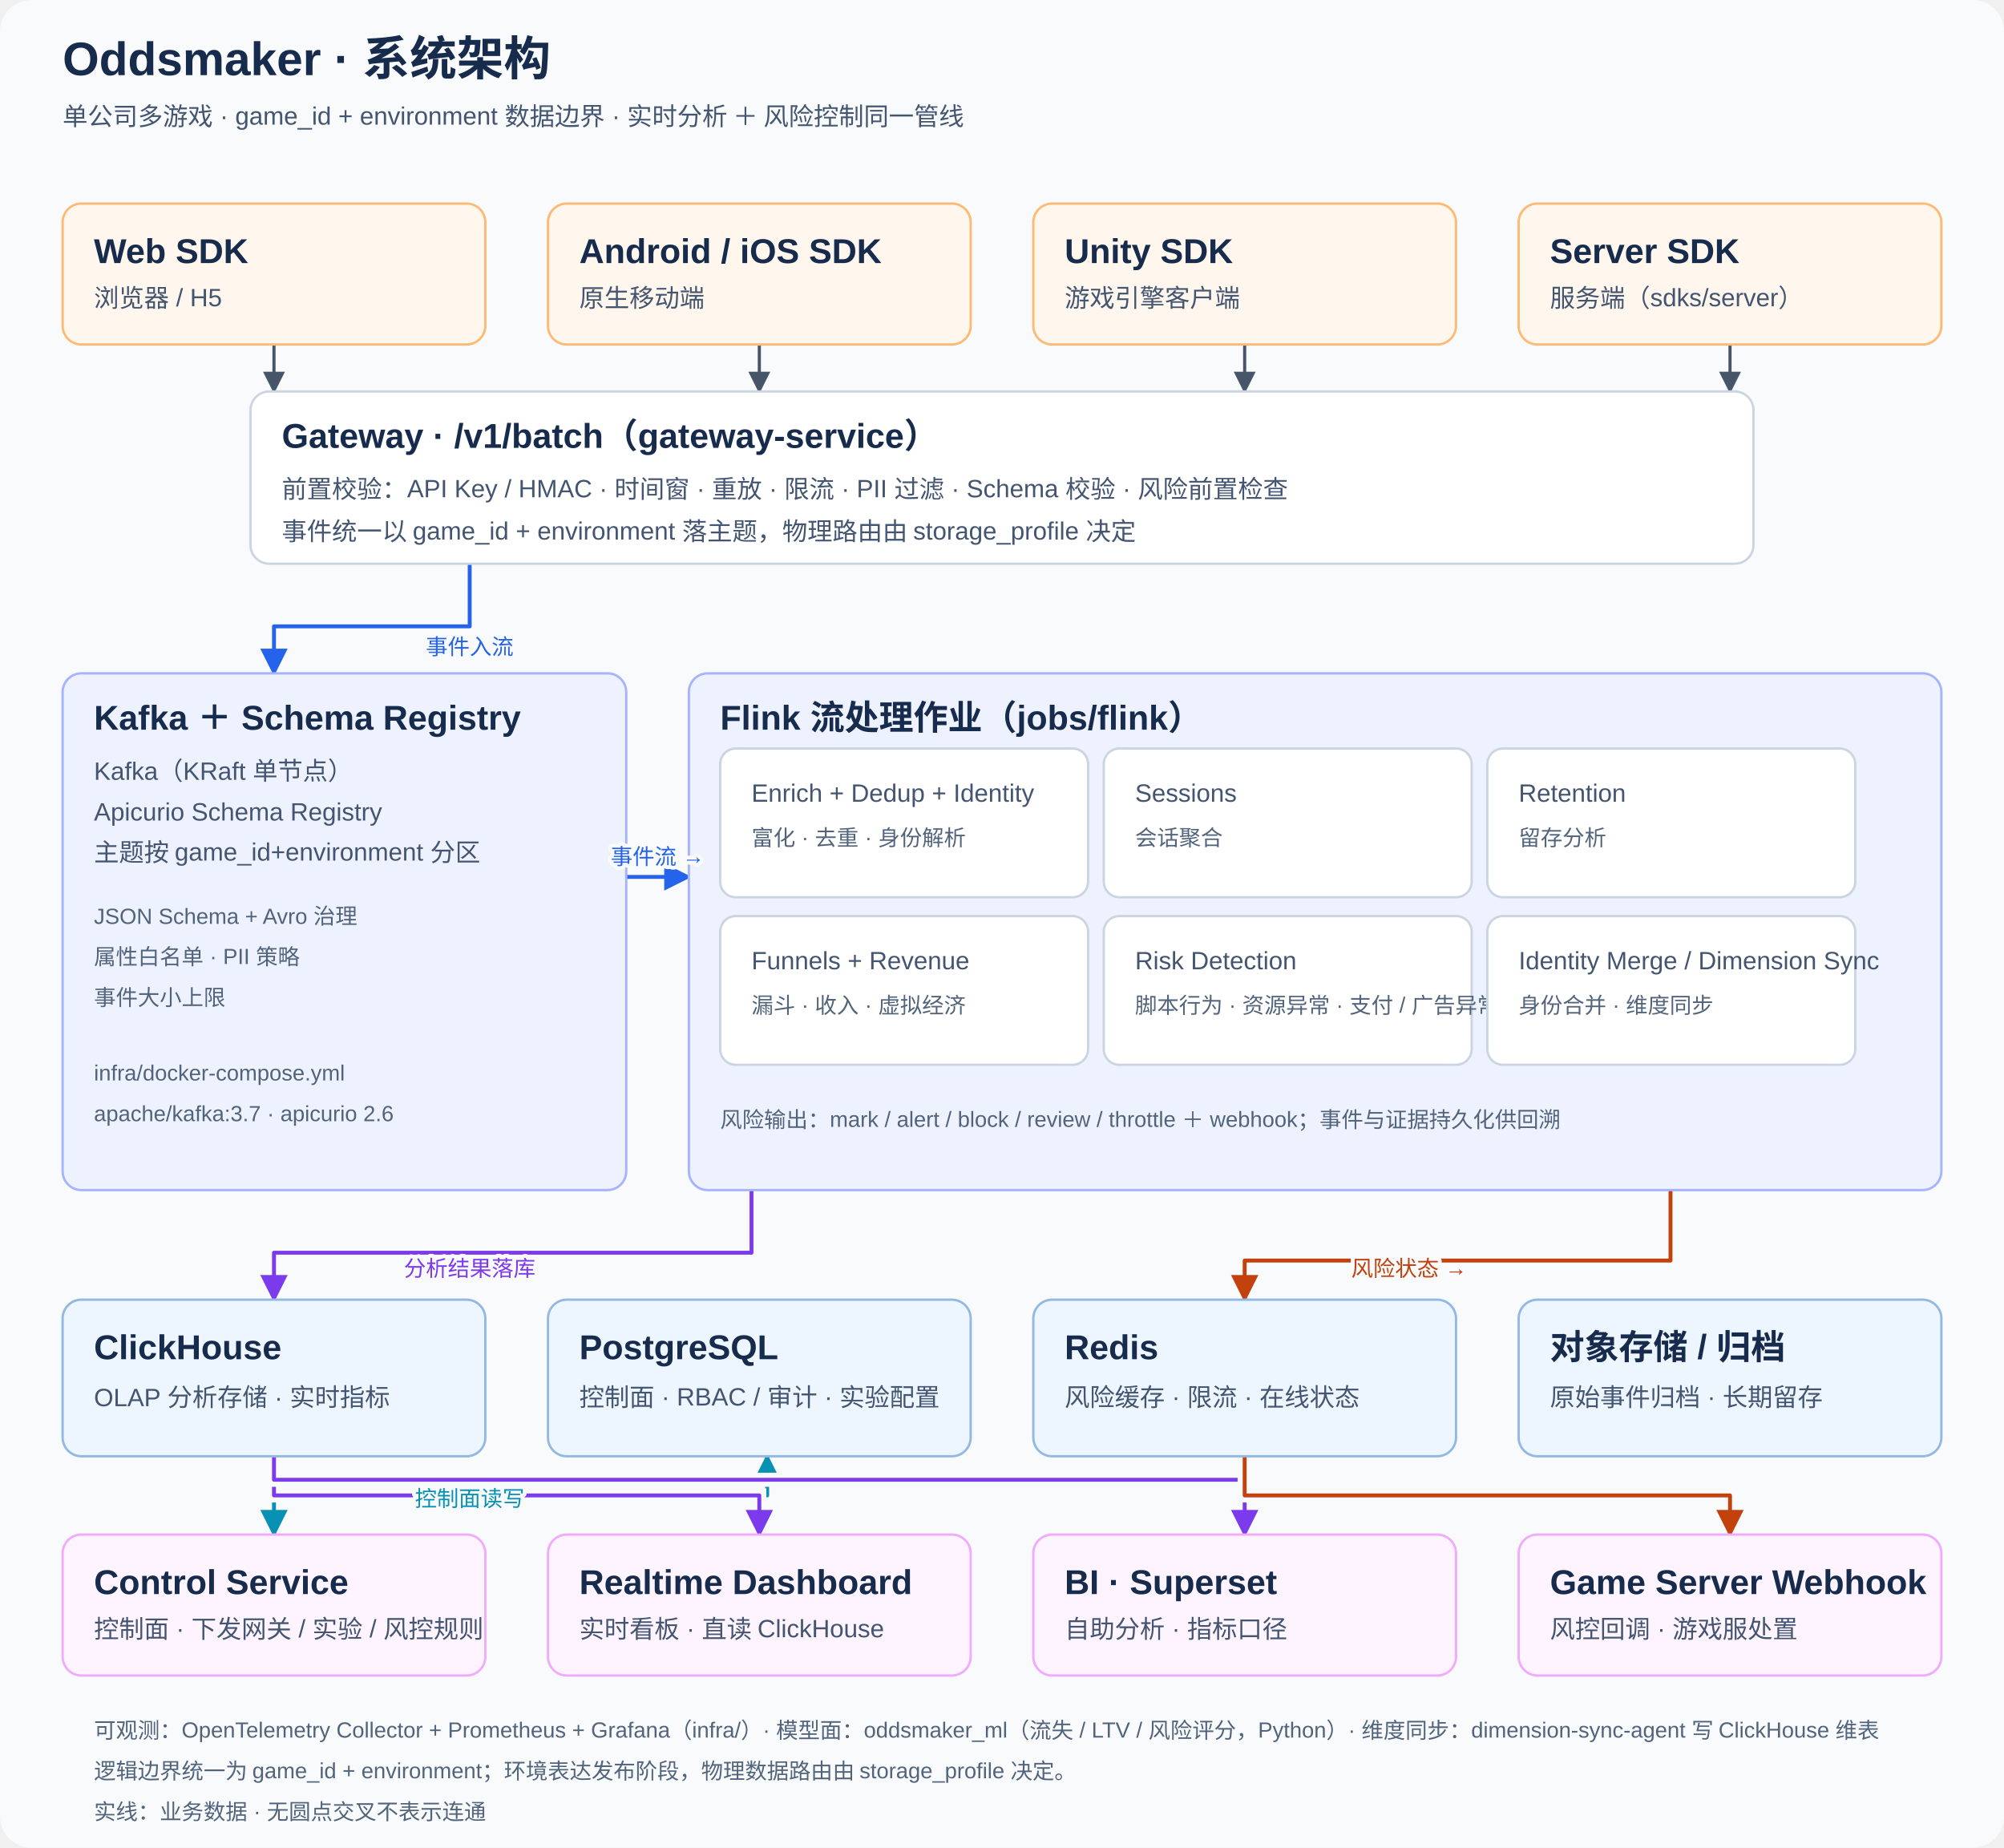
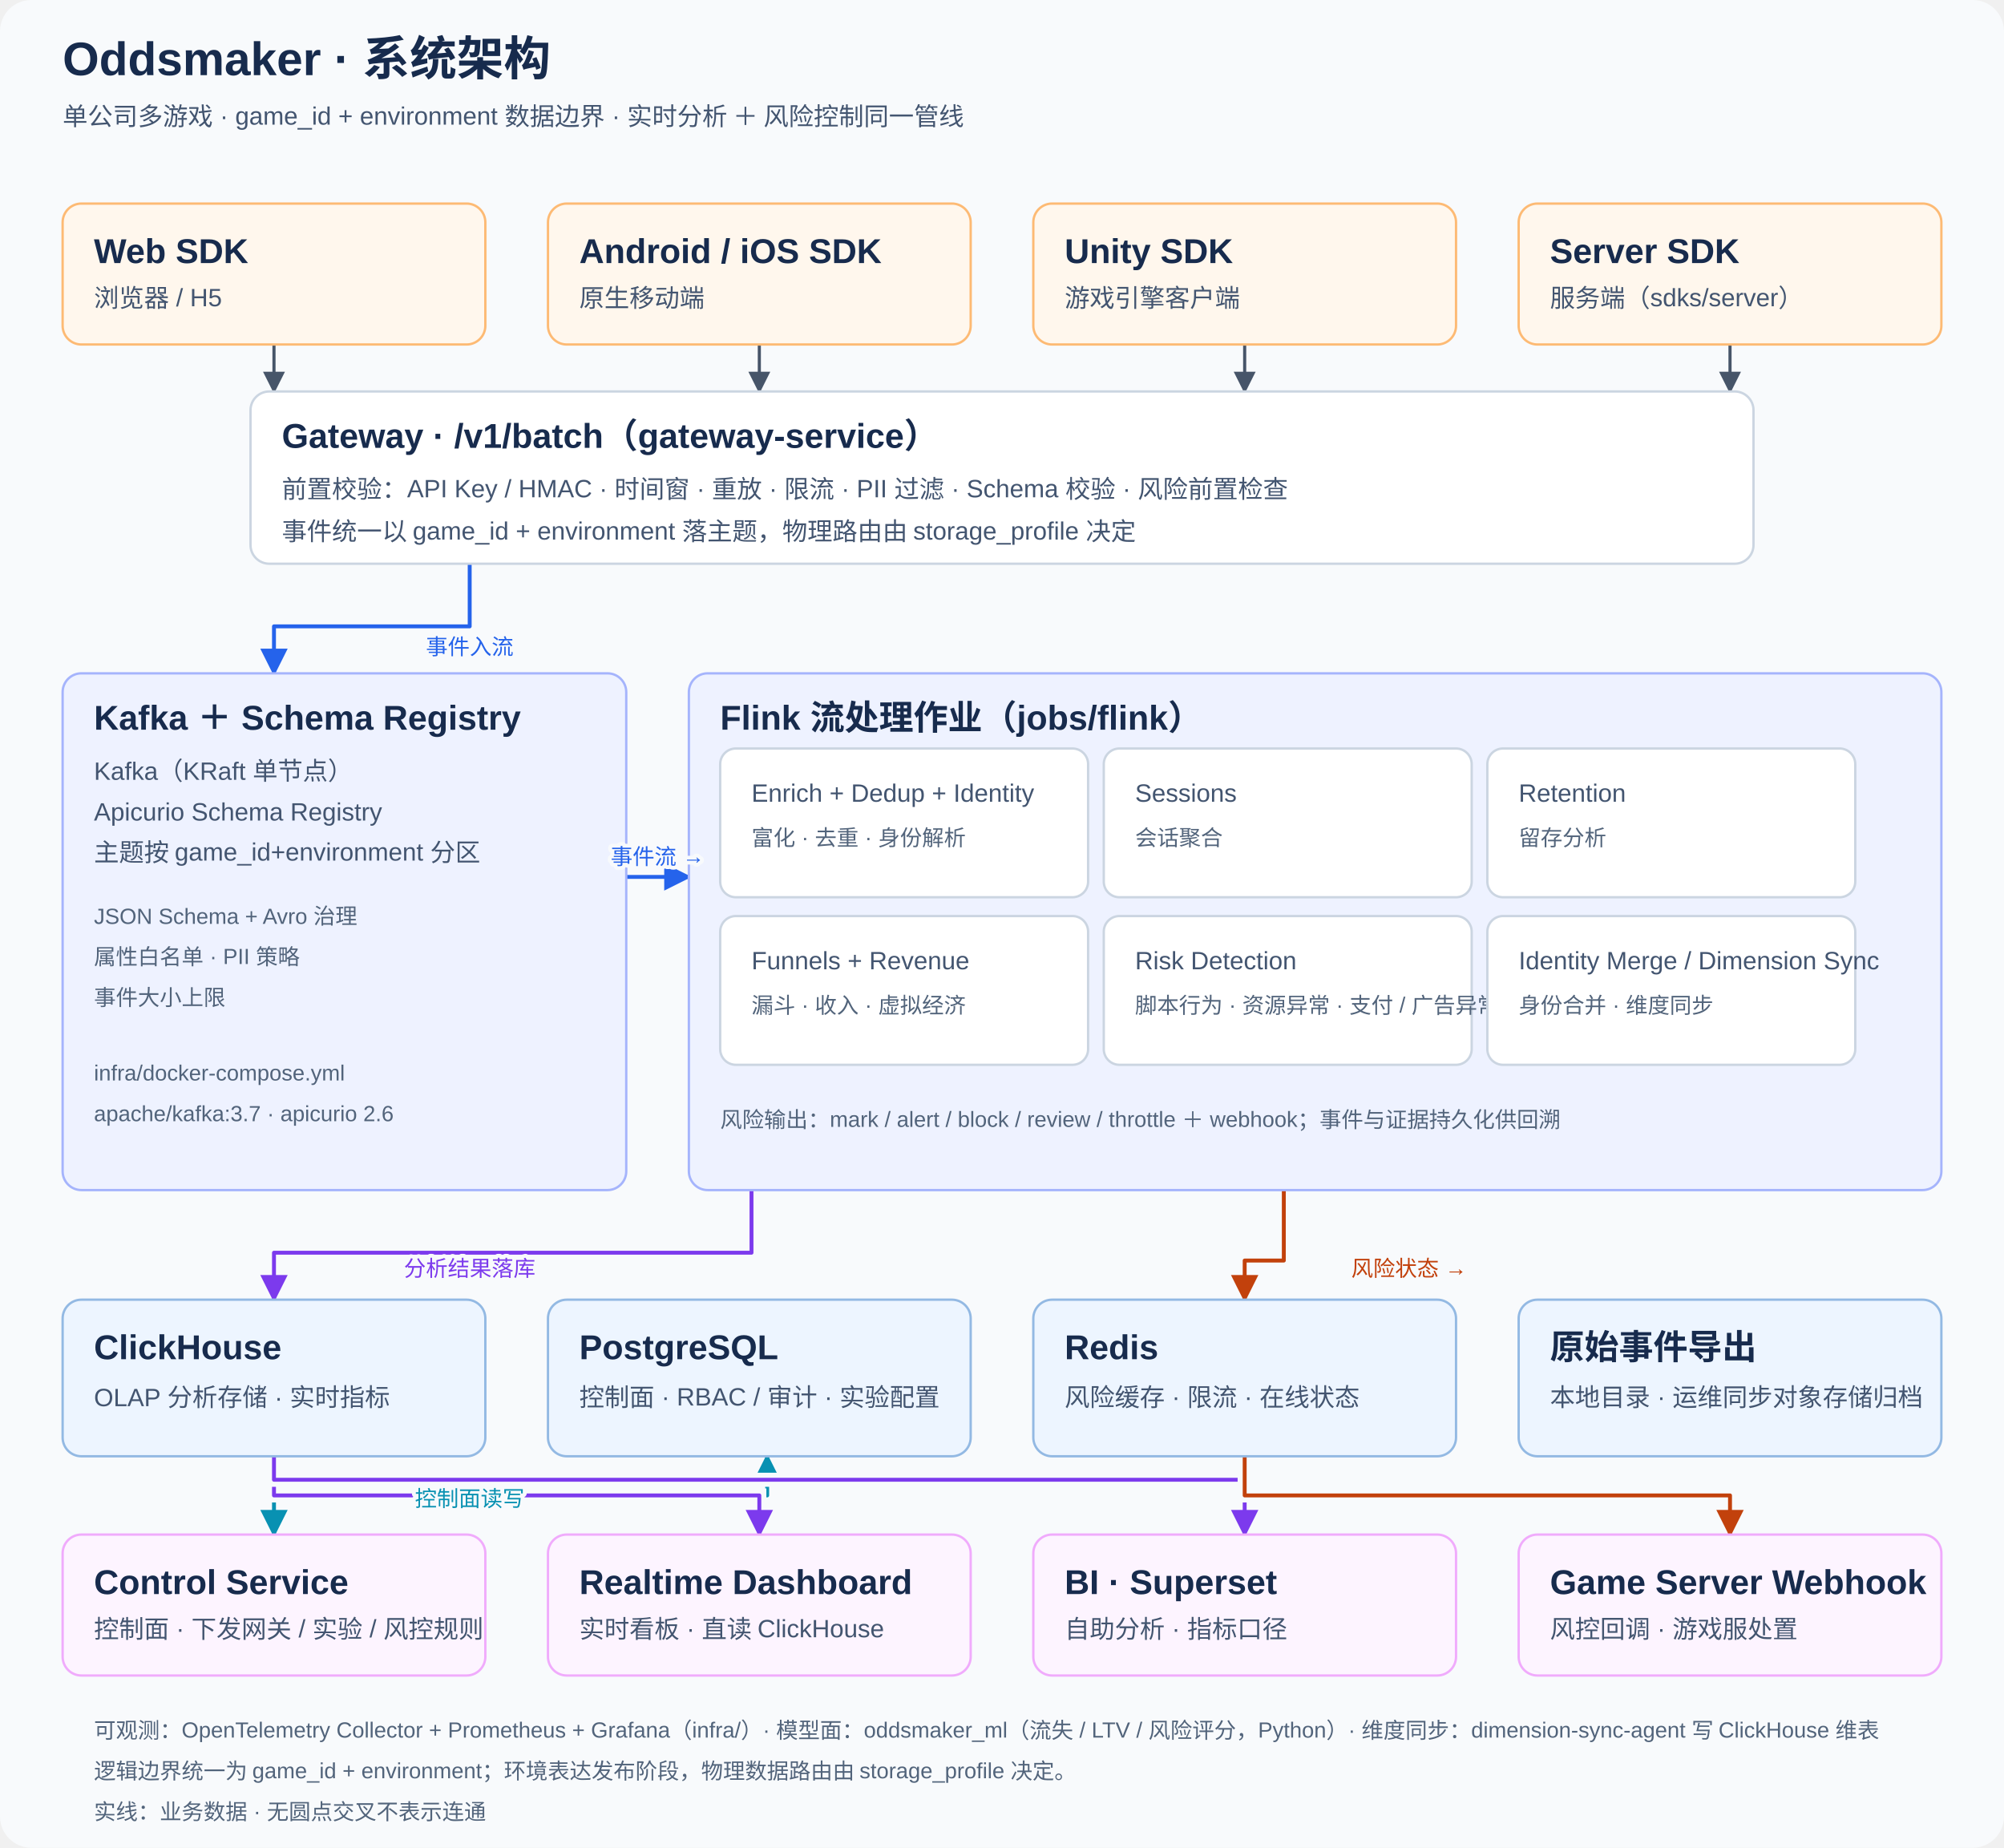
<svg xmlns="http://www.w3.org/2000/svg" width="1280" height="1180" viewBox="0 0 1280 1180" role="img" aria-labelledby="title desc" xml:lang="zh-CN">
  <defs>
    <marker id="arrow" viewBox="0 0 10 10" refX="9" refY="5" markerWidth="7" markerHeight="7" orient="auto-start-reverse">
      <path d="M0 0 L10 5 L0 10Z" fill="context-stroke" />
    </marker>
  </defs>
  <style>text{font-family:Arial,'Noto Sans CJK SC','Microsoft YaHei',sans-serif;fill:#172b4d}.title{font-size:30px;font-weight:700}.name{font-size:22px;font-weight:700}.body{font-size:16px;fill:#435570}.small{font-size:14px;fill:#52647b}.label{font-size:14px;fill:#435570;paint-order:stroke;stroke:#f8fafc;stroke-width:5px;stroke-linejoin:round}.edge{fill:none;stroke-linejoin:round}.dash{stroke-dasharray:7 5}</style>
  <rect width="1280" height="1180" rx="20" fill="#f8fafc" />
  <text x="40" y="48" class="title" text-anchor="start">Oddsmaker · 系统架构</text>
  <text x="40" y="80" class="body" text-anchor="start">单公司多游戏 · game_id + environment 数据边界 · 实时分析 ＋ 风险控制同一管线</text>
  <path d="M175 220 V250" fill="none" stroke="#f8fafc" stroke-width="9" />
-   <path id="sdk-web" data-from="sdk-web" data-to="gateway" d="M175 220 V250" class="edge" style="stroke:#475569;stroke-width:2" marker-end="url(#arrow)" />
+   <path id="sdk-web-edge" data-from="sdk-web" data-to="gateway" d="M175 220 V250" class="edge" style="stroke:#475569;stroke-width:2" marker-end="url(#arrow)" />
  <path d="M485 220 V250" fill="none" stroke="#f8fafc" stroke-width="9" />
-   <path id="sdk-mobile" data-from="sdk-mobile" data-to="gateway" d="M485 220 V250" class="edge" style="stroke:#475569;stroke-width:2" marker-end="url(#arrow)" />
+   <path id="sdk-mobile-edge" data-from="sdk-mobile" data-to="gateway" d="M485 220 V250" class="edge" style="stroke:#475569;stroke-width:2" marker-end="url(#arrow)" />
  <path d="M795 220 V250" fill="none" stroke="#f8fafc" stroke-width="9" />
-   <path id="sdk-unity" data-from="sdk-unity" data-to="gateway" d="M795 220 V250" class="edge" style="stroke:#475569;stroke-width:2" marker-end="url(#arrow)" />
+   <path id="sdk-unity-edge" data-from="sdk-unity" data-to="gateway" d="M795 220 V250" class="edge" style="stroke:#475569;stroke-width:2" marker-end="url(#arrow)" />
  <path d="M1105 220 V250" fill="none" stroke="#f8fafc" stroke-width="9" />
-   <path id="sdk-server" data-from="sdk-server" data-to="gateway" d="M1105 220 V250" class="edge" style="stroke:#475569;stroke-width:2" marker-end="url(#arrow)" />
+   <path id="sdk-server-edge" data-from="sdk-server" data-to="gateway" d="M1105 220 V250" class="edge" style="stroke:#475569;stroke-width:2" marker-end="url(#arrow)" />
  <path d="M300 360 V400 H175 V430" fill="none" stroke="#f8fafc" stroke-width="9" />
  <path id="gateway-kafka" data-from="gateway" data-to="kafka" d="M300 360 V400 H175 V430" class="edge" style="stroke:#2563eb;stroke-width:2.5" marker-end="url(#arrow)" />
  <path d="M400 560 H440" fill="none" stroke="#f8fafc" stroke-width="9" />
  <path id="kafka-flink" data-from="kafka" data-to="flink" d="M400 560 H440" class="edge" style="stroke:#2563eb;stroke-width:2.5" marker-end="url(#arrow)" />
  <path d="M480 760 V800 H175 V830" fill="none" stroke="#f8fafc" stroke-width="9" />
  <path id="flink-ch" data-from="flink" data-to="clickhouse" d="M480 760 V800 H175 V830" class="edge" style="stroke:#7c3aed;stroke-width:2.5" marker-end="url(#arrow)" />
  <path d="M1067 680 V805 H795 V830" fill="none" stroke="#f8fafc" stroke-width="9" />
-   <path id="risk-redis" data-from="risk-job" data-to="redis" d="M1067 680 V805 H795 V830" class="edge" style="stroke:#c2410c;stroke-width:2.5" marker-end="url(#arrow)" />
+   <path id="risk-redis" data-from="flink" data-to="redis" d="M820 680 V805 H795 V830" class="edge" style="stroke:#c2410c;stroke-width:2.5" marker-end="url(#arrow)" />
  <path d="M490 930 V955 H175 V980" fill="none" stroke="#f8fafc" stroke-width="9" />
  <path id="control-pg" data-from="postgres" data-to="control" d="M490 930 V955 H175 V980" class="edge" style="stroke:#0891b2;stroke-width:2.5" marker-end="url(#arrow)" marker-start="url(#arrow)" />
  <path d="M175 930 V955 H485 V980" fill="none" stroke="#f8fafc" stroke-width="9" />
  <path id="ch-dashboard" data-from="clickhouse" data-to="dashboard" d="M175 930 V955 H485 V980" class="edge" style="stroke:#7c3aed;stroke-width:2.5" marker-end="url(#arrow)" />
  <path d="M175 930 V945 H795 V980" fill="none" stroke="#f8fafc" stroke-width="9" />
  <path id="ch-bi" data-from="clickhouse" data-to="bi" d="M175 930 V945 H795 V980" class="edge" style="stroke:#7c3aed;stroke-width:2.5" marker-end="url(#arrow)" />
  <path d="M795 930 V955 H1105 V980" fill="none" stroke="#f8fafc" stroke-width="9" />
  <path id="redis-webhook" data-from="redis" data-to="webhook" d="M795 930 V955 H1105 V980" class="edge" style="stroke:#c2410c;stroke-width:2.5" marker-end="url(#arrow)" />
  <g id="sdk-web" data-node="sdk-web">
    <rect x="40" y="130" width="270" height="90" rx="12" fill="#fff7ed" stroke="#fdba74" stroke-width="1.5" />
    <text x="60" y="168" class="name" text-anchor="start">Web SDK</text>
    <text x="60" y="196" class="body" text-anchor="start">浏览器 / H5</text>
  </g>
  <g id="sdk-mobile" data-node="sdk-mobile">
    <rect x="350" y="130" width="270" height="90" rx="12" fill="#fff7ed" stroke="#fdba74" stroke-width="1.5" />
    <text x="370" y="168" class="name" text-anchor="start">Android / iOS SDK</text>
    <text x="370" y="196" class="body" text-anchor="start">原生移动端</text>
  </g>
  <g id="sdk-unity" data-node="sdk-unity">
    <rect x="660" y="130" width="270" height="90" rx="12" fill="#fff7ed" stroke="#fdba74" stroke-width="1.5" />
    <text x="680" y="168" class="name" text-anchor="start">Unity SDK</text>
    <text x="680" y="196" class="body" text-anchor="start">游戏引擎客户端</text>
  </g>
  <g id="sdk-server" data-node="sdk-server">
    <rect x="970" y="130" width="270" height="90" rx="12" fill="#fff7ed" stroke="#fdba74" stroke-width="1.5" />
    <text x="990" y="168" class="name" text-anchor="start">Server SDK</text>
    <text x="990" y="196" class="body" text-anchor="start">服务端（sdks/server）</text>
  </g>
  <g id="gateway" data-node="gateway">
    <rect x="160" y="250" width="960" height="110" rx="12" fill="#fff" stroke="#cbd5e1" stroke-width="1.5" />
    <text x="180" y="286" class="name" text-anchor="start">Gateway · /v1/batch（gateway-service）</text>
    <text x="180" y="318" class="body" text-anchor="start">前置校验：API Key / HMAC · 时间窗 · 重放 · 限流 · PII 过滤 · Schema 校验 · 风险前置检查</text>
    <text x="180" y="345" class="body" text-anchor="start">事件统一以 game_id + environment 落主题，物理路由由 storage_profile 决定</text>
  </g>
  <g id="kafka" data-node="kafka">
    <rect x="40" y="430" width="360" height="330" rx="12" fill="#eef2ff" stroke="#a5b4fc" stroke-width="1.5" />
    <text x="60" y="466" class="name" text-anchor="start">Kafka ＋ Schema Registry</text>
    <text x="60" y="498" class="body" text-anchor="start">Kafka（KRaft 单节点）</text>
    <text x="60" y="524" class="body" text-anchor="start">Apicurio Schema Registry</text>
    <text x="60" y="550" class="body" text-anchor="start">主题按 game_id+environment 分区</text>
    <text x="60" y="590" class="small" text-anchor="start">JSON Schema + Avro 治理</text>
    <text x="60" y="616" class="small" text-anchor="start">属性白名单 · PII 策略</text>
    <text x="60" y="642" class="small" text-anchor="start">事件大小上限</text>
    <text x="60" y="690" class="small" text-anchor="start">infra/docker-compose.yml</text>
    <text x="60" y="716" class="small" text-anchor="start">apache/kafka:3.7 · apicurio 2.6</text>
  </g>
  <g id="flink" data-node="flink">
    <rect x="440" y="430" width="800" height="330" rx="12" fill="#eef2ff" stroke="#a5b4fc" stroke-width="1.5" />
    <text x="460" y="466" class="name" text-anchor="start">Flink 流处理作业（jobs/flink）</text>
    <rect x="460" y="478" width="235" height="95" rx="10" fill="#fff" stroke="#cbd5e1" stroke-width="1.5" />
    <text x="480" y="512" class="body" text-anchor="start">Enrich + Dedup + Identity</text>
    <text x="480" y="540" class="small" text-anchor="start">富化 · 去重 · 身份解析</text>
    <rect x="705" y="478" width="235" height="95" rx="10" fill="#fff" stroke="#cbd5e1" stroke-width="1.5" />
    <text x="725" y="512" class="body" text-anchor="start">Sessions</text>
    <text x="725" y="540" class="small" text-anchor="start">会话聚合</text>
    <rect x="950" y="478" width="235" height="95" rx="10" fill="#fff" stroke="#cbd5e1" stroke-width="1.5" />
    <text x="970" y="512" class="body" text-anchor="start">Retention</text>
    <text x="970" y="540" class="small" text-anchor="start">留存分析</text>
    <rect x="460" y="585" width="235" height="95" rx="10" fill="#fff" stroke="#cbd5e1" stroke-width="1.5" />
    <text x="480" y="619" class="body" text-anchor="start">Funnels + Revenue</text>
    <text x="480" y="647" class="small" text-anchor="start">漏斗 · 收入 · 虚拟经济</text>
    <rect x="705" y="585" width="235" height="95" rx="10" fill="#fff" stroke="#cbd5e1" stroke-width="1.5" />
    <text x="725" y="619" class="body" text-anchor="start">Risk Detection</text>
    <text x="725" y="647" class="small" text-anchor="start">脚本行为 · 资源异常 · 支付 / 广告异常</text>
    <rect x="950" y="585" width="235" height="95" rx="10" fill="#fff" stroke="#cbd5e1" stroke-width="1.5" />
    <text x="970" y="619" class="body" text-anchor="start">Identity Merge / Dimension Sync</text>
    <text x="970" y="647" class="small" text-anchor="start">身份合并 · 维度同步</text>
    <text x="460" y="720" class="small" text-anchor="start">风险输出：mark / alert / block / review / throttle ＋ webhook；事件与证据持久化供回溯</text>
  </g>
  <g id="clickhouse" data-node="clickhouse">
    <rect x="40" y="830" width="270" height="100" rx="12" fill="#edf5ff" stroke="#93b9e3" stroke-width="1.5" />
    <text x="60" y="868" class="name" text-anchor="start">ClickHouse</text>
    <text x="60" y="898" class="body" text-anchor="start">OLAP 分析存储 · 实时指标</text>
  </g>
  <g id="postgres" data-node="postgres">
    <rect x="350" y="830" width="270" height="100" rx="12" fill="#edf5ff" stroke="#93b9e3" stroke-width="1.5" />
    <text x="370" y="868" class="name" text-anchor="start">PostgreSQL</text>
    <text x="370" y="898" class="body" text-anchor="start">控制面 · RBAC / 审计 · 实验配置</text>
  </g>
  <g id="redis" data-node="redis">
    <rect x="660" y="830" width="270" height="100" rx="12" fill="#edf5ff" stroke="#93b9e3" stroke-width="1.5" />
    <text x="680" y="868" class="name" text-anchor="start">Redis</text>
    <text x="680" y="898" class="body" text-anchor="start">风险缓存 · 限流 · 在线状态</text>
  </g>
-   <g id="objectstore" data-node="objectstore">
+   <g id="event-export" data-node="event-export">
    <rect x="970" y="830" width="270" height="100" rx="12" fill="#edf5ff" stroke="#93b9e3" stroke-width="1.5" />
-     <text x="990" y="868" class="name" text-anchor="start">对象存储 / 归档</text>
-     <text x="990" y="898" class="body" text-anchor="start">原始事件归档 · 长期留存</text>
+     <text x="990" y="868" class="name" text-anchor="start">原始事件导出</text>
+     <text x="990" y="898" class="body" text-anchor="start">本地目录 · 运维同步对象存储归档</text>
  </g>
  <g id="control" data-node="control">
    <rect x="40" y="980" width="270" height="90" rx="12" fill="#fdf4ff" stroke="#f0abfc" stroke-width="1.5" />
    <text x="60" y="1018" class="name" text-anchor="start">Control Service</text>
    <text x="60" y="1046" class="body" text-anchor="start">控制面 · 下发网关 / 实验 / 风控规则</text>
  </g>
  <g id="dashboard" data-node="dashboard">
    <rect x="350" y="980" width="270" height="90" rx="12" fill="#fdf4ff" stroke="#f0abfc" stroke-width="1.5" />
    <text x="370" y="1018" class="name" text-anchor="start">Realtime Dashboard</text>
    <text x="370" y="1046" class="body" text-anchor="start">实时看板 · 直读 ClickHouse</text>
  </g>
  <g id="bi" data-node="bi">
    <rect x="660" y="980" width="270" height="90" rx="12" fill="#fdf4ff" stroke="#f0abfc" stroke-width="1.5" />
    <text x="680" y="1018" class="name" text-anchor="start">BI · Superset</text>
    <text x="680" y="1046" class="body" text-anchor="start">自助分析 · 指标口径</text>
  </g>
  <g id="webhook" data-node="webhook">
    <rect x="970" y="980" width="270" height="90" rx="12" fill="#fdf4ff" stroke="#f0abfc" stroke-width="1.5" />
    <text x="990" y="1018" class="name" text-anchor="start">Game Server Webhook</text>
    <text x="990" y="1046" class="body" text-anchor="start">风控回调 · 游戏服处置</text>
  </g>
  <text x="300" y="418" class="label" text-anchor="middle" style="fill:#2563eb">事件入流</text>
  <text x="420" y="552" class="label" text-anchor="middle" style="fill:#2563eb">事件流 →</text>
  <text x="300" y="815" class="label" text-anchor="middle" style="fill:#7c3aed">分析结果落库</text>
  <text x="900" y="815" class="label" text-anchor="middle" style="fill:#c2410c">风险状态 →</text>
  <text x="300" y="962" class="label" text-anchor="middle" style="fill:#0891b2">控制面读写</text>
  <text x="60" y="1110" class="small" text-anchor="start">可观测：OpenTelemetry Collector + Prometheus + Grafana（infra/）· 模型面：oddsmaker_ml（流失 / LTV / 风险评分，Python）· 维度同步：dimension-sync-agent 写 ClickHouse 维表</text>
  <text x="60" y="1136" class="small" text-anchor="start">逻辑边界统一为 game_id + environment；环境表达发布阶段，物理数据路由由 storage_profile 决定。</text>
  <text x="60" y="1162" class="small" text-anchor="start">实线：业务数据 · 无圆点交叉不表示连通</text>
</svg>
